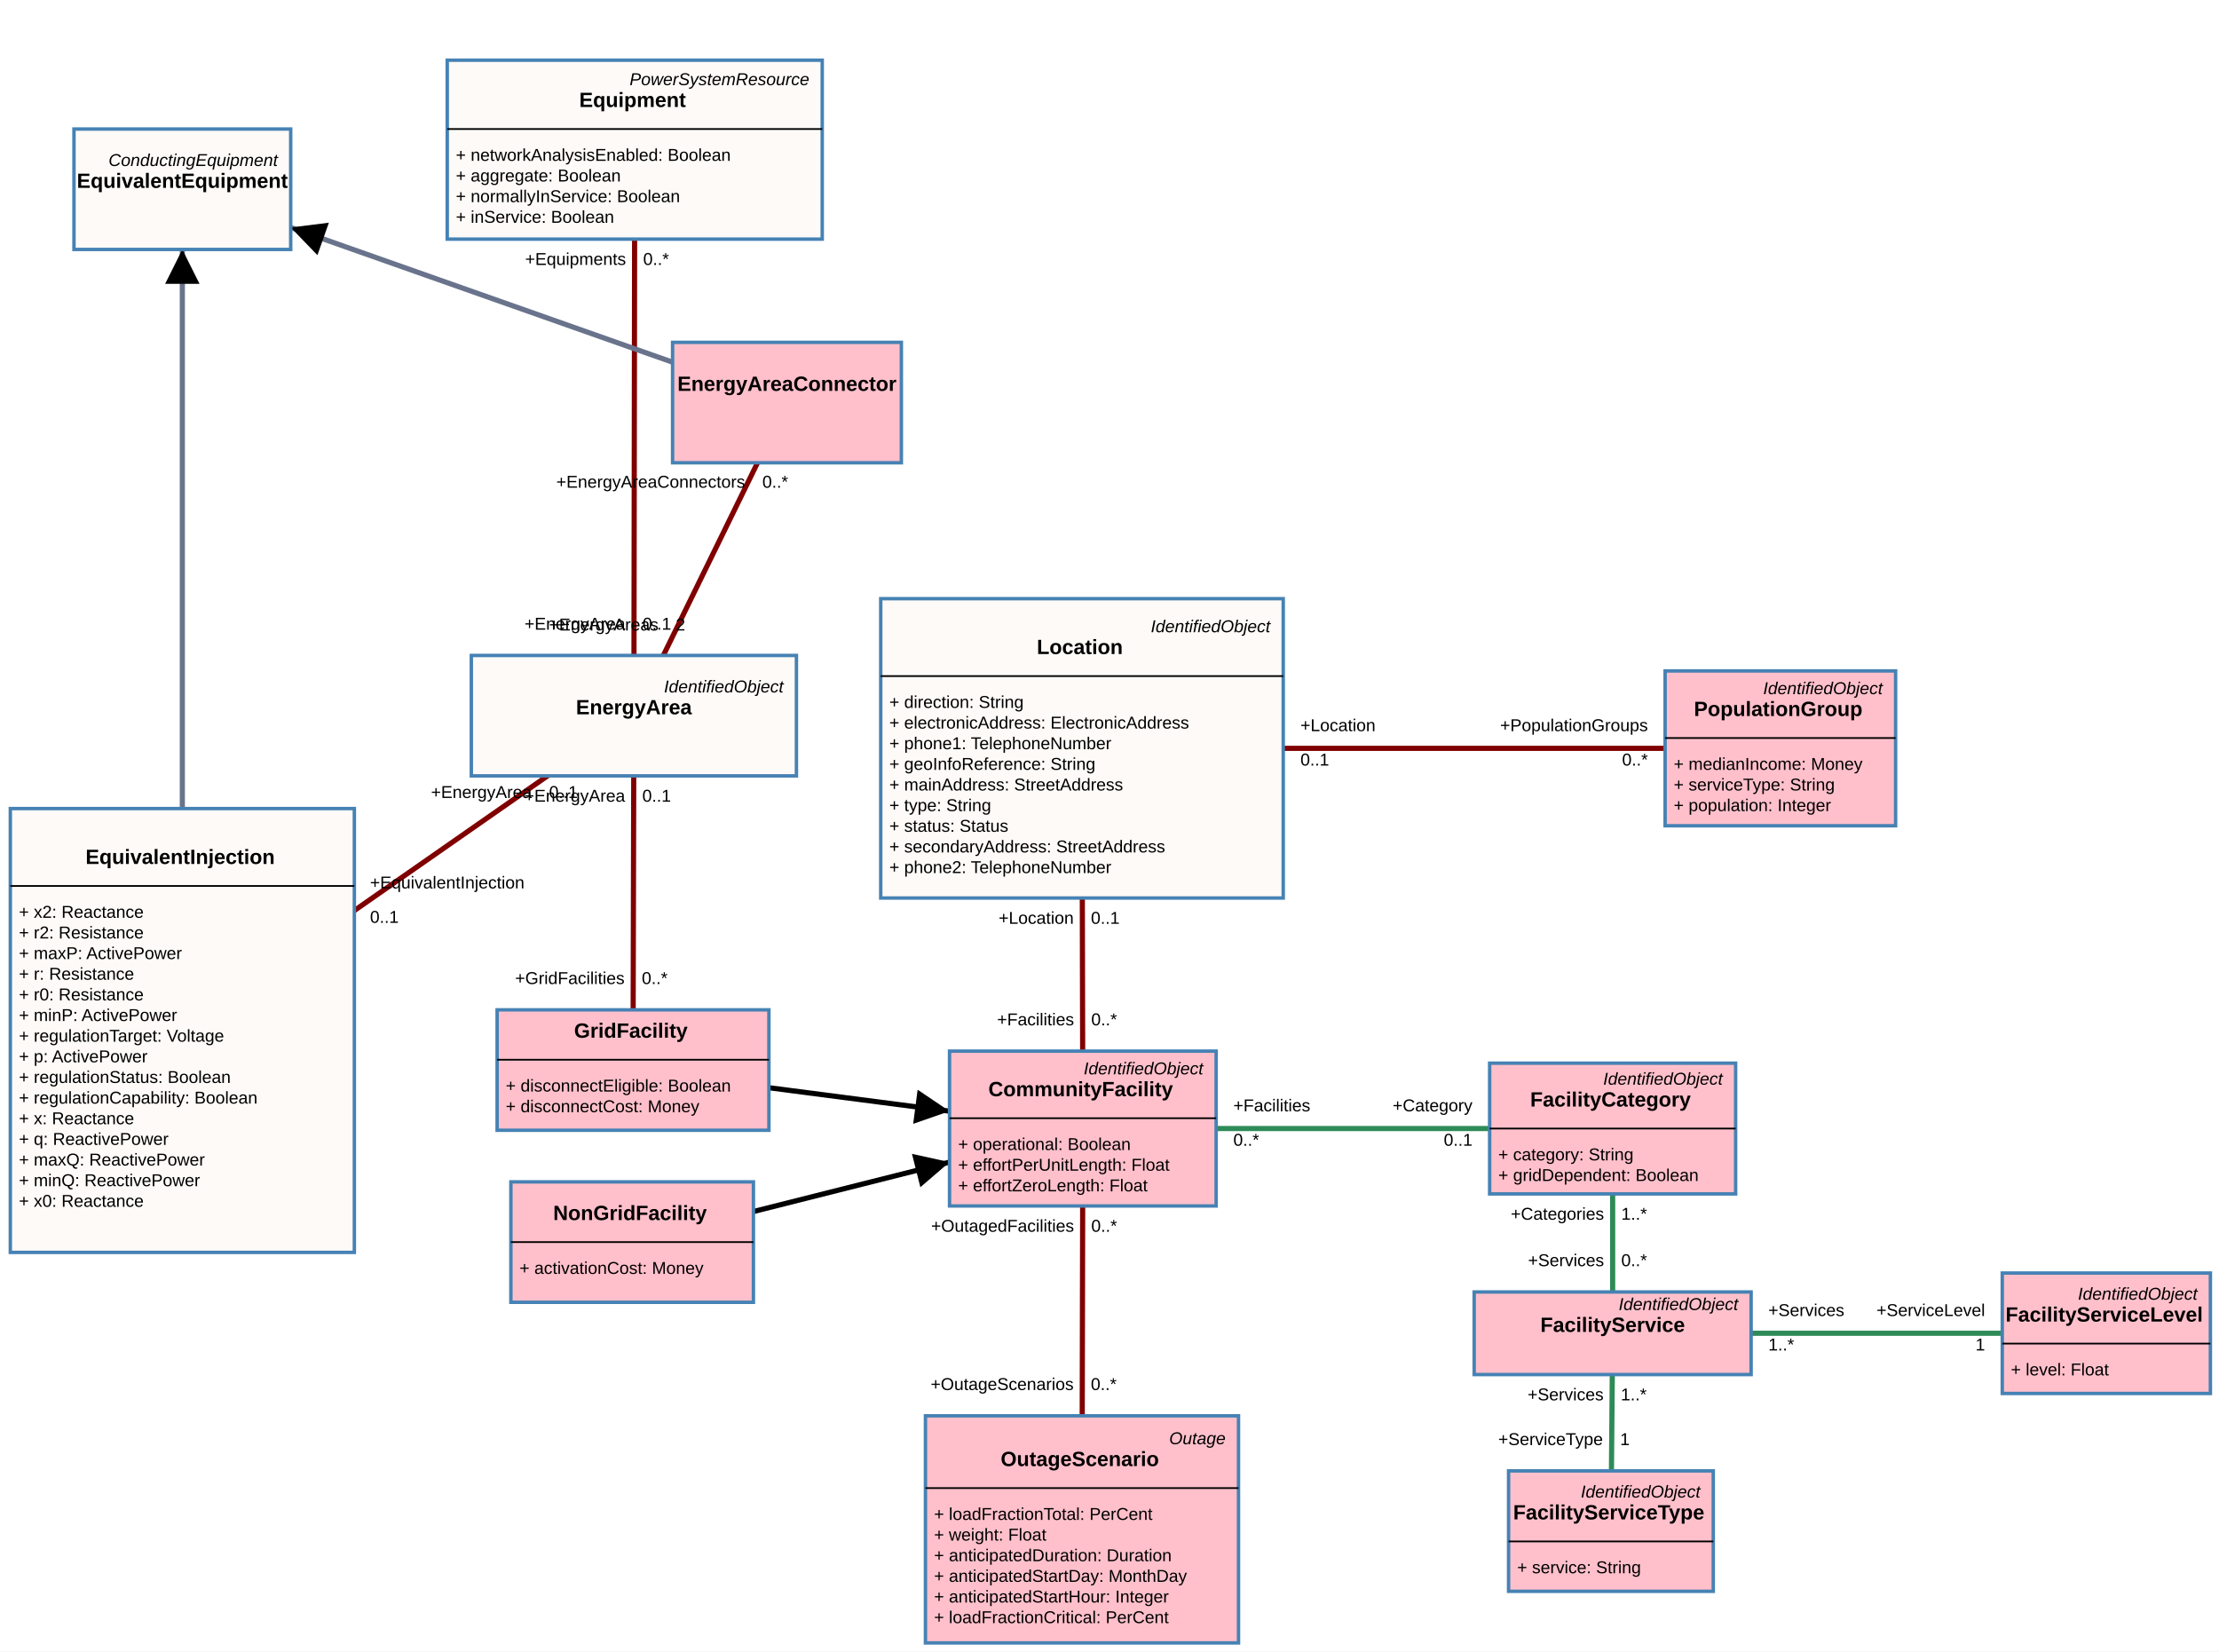
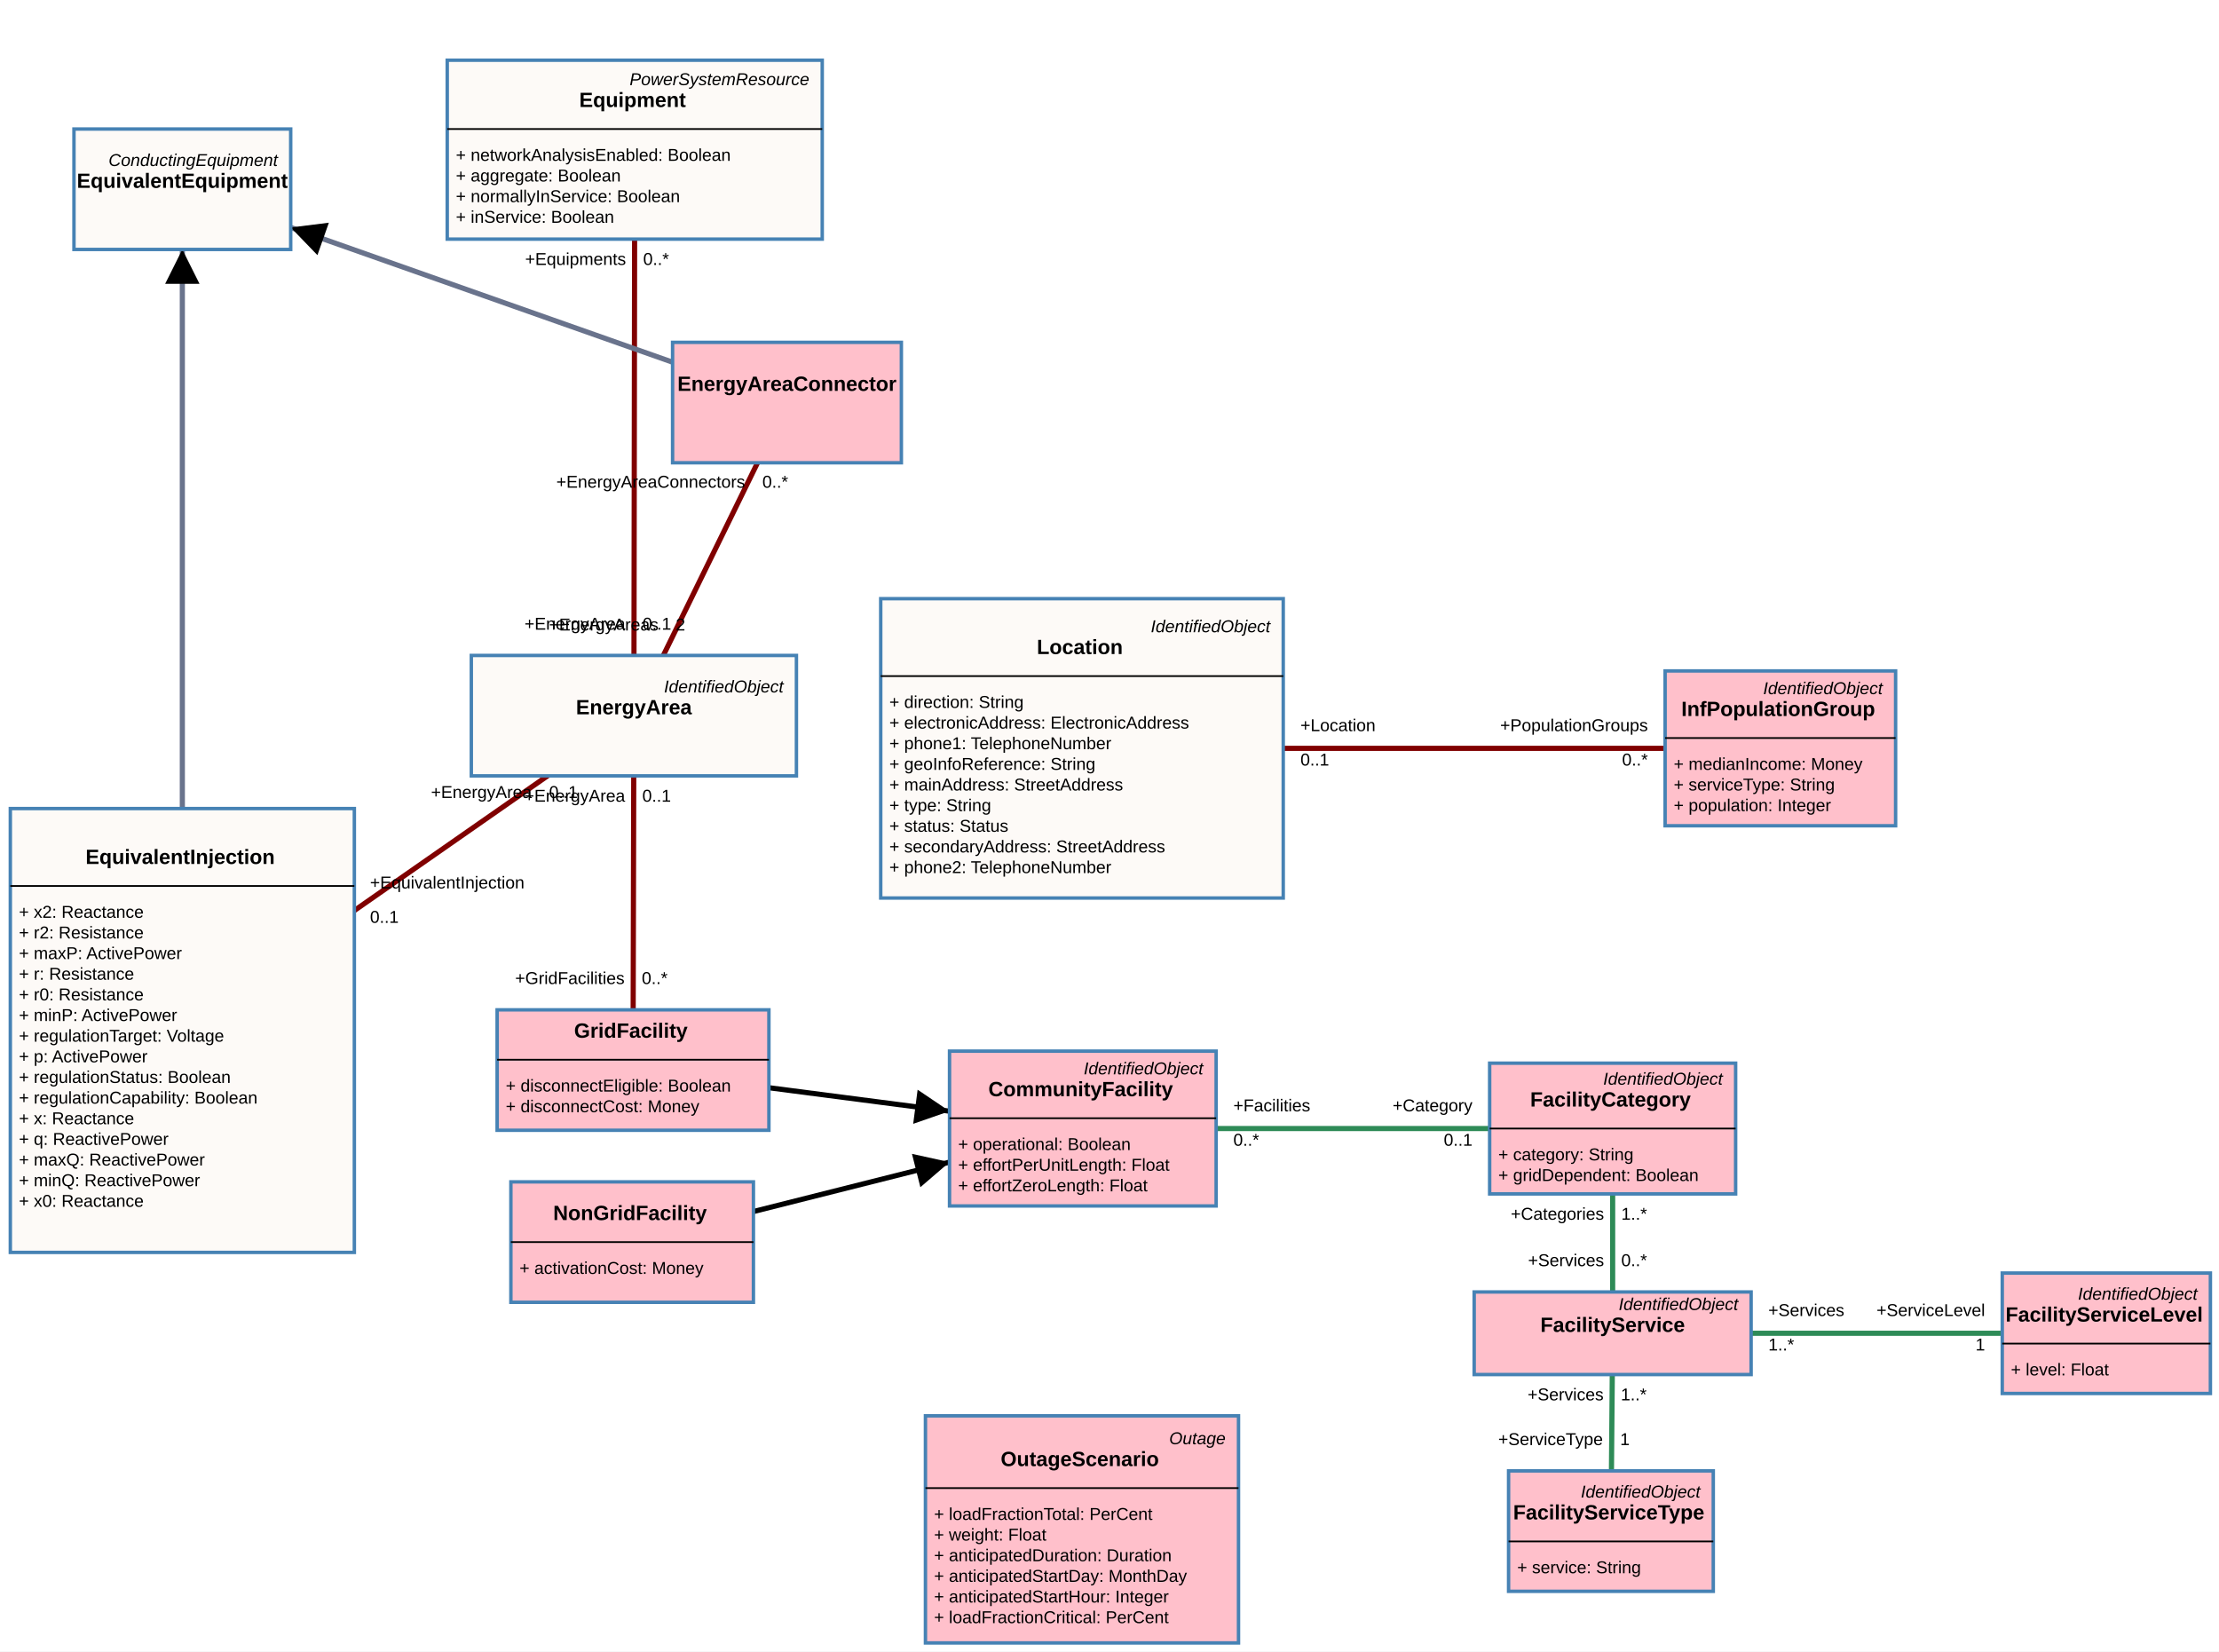
- <svg xmlns="http://www.w3.org/2000/svg" width="1290" height="960">
+ <svg xmlns="http://www.w3.org/2000/svg" width="1290" height="960" style="-webkit-tap-highlight-color: rgba(0, 0, 0, 0);">
  <rect width="100%" height="100%" fill="white" />
  <g class="zoom-group">
    <defs>
      <marker id="arrowhead" viewBox="-0 -5 10 10" refX="5" refY="0" orient="auto" markerWidth="10" markerHeight="10" xoverflow="visible">
        <path d="M 0,-5 L 10 ,0 L 0,5" fill="black" style="stroke: none;" />
      </marker>
    </defs>
    <line class="link" x1="106" y1="599" x2="106" y2="110" stroke="#69738c" stroke-width="3" marker-end="url(#arrowhead)" />
    <line class="link" x1="367.5" y1="722" x2="629.5" y2="656" stroke="#000000" stroke-width="3" marker-end="url(#arrowhead)" />
    <line class="link" x1="368" y1="622" x2="629.5" y2="656" stroke="#000000" stroke-width="3" marker-end="url(#arrowhead)" />
-     <line class="link" x1="629" y1="435" x2="629.5" y2="656" stroke="#800000" stroke-width="3" />
    <line class="link" x1="1035" y1="435" x2="629" y2="435" stroke="#800000" stroke-width="3" />
    <line class="link" x1="629.5" y1="656" x2="937.5" y2="656" stroke="#2e8b57" stroke-width="3" />
-     <line class="link" x1="629" y1="889" x2="629.5" y2="656" stroke="#800000" stroke-width="3" />
    <line class="link" x1="937.5" y1="775" x2="937.5" y2="656" stroke="#2e8b57" stroke-width="3" />
    <line class="link" x1="937.5" y1="775" x2="936.5" y2="890" stroke="#2e8b57" stroke-width="3" />
    <line class="link" x1="1224.5" y1="775" x2="937.5" y2="775" stroke="#2e8b57" stroke-width="3" />
    <line class="link" x1="368" y1="622" x2="368.5" y2="416" stroke="#800000" stroke-width="3" />
    <line class="link" x1="368.5" y1="416" x2="457.5" y2="234" stroke="#800000" stroke-width="3" />
    <line class="link" x1="368.5" y1="416" x2="369" y2="87" stroke="#800000" stroke-width="3" />
    <line class="link" x1="368.5" y1="416" x2="106" y2="599" stroke="#800000" stroke-width="3" />
    <line class="link" x1="457.5" y1="234" x2="106" y2="110" stroke="#69738c" stroke-width="3" marker-end="url(#arrowhead)" />
    <line class="arrow" x2="106" y2="155" x1="106" y1="599" stroke="#69738c" stroke-width="2" marker-end="url(#arrowhead)" />
    <line class="arrow" x2="542.303" y2="677.966" x1="367.5" y1="722" stroke="#000000" stroke-width="2" marker-end="url(#arrowhead)" />
    <line class="arrow" x2="542.083" y2="644.634" x1="368" y1="622" stroke="#000000" stroke-width="2" marker-end="url(#arrowhead)" />
    <line class="arrow" x2="178.43" y2="135.552" x1="457.5" y1="234" stroke="#69738c" stroke-width="2" marker-end="url(#arrowhead)" />
    <g class="draggable" transform="translate(260, 35)">
      <rect class="box" width="218" height="104" style="fill: #fdfaf7; stroke: steelblue; stroke-width: 2px; cursor: move;" />
      <text x="0" y="0" text-anchor="start" font-size="10px">
        <tspan x="213" y="11" dy=".35em" text-anchor="end" style="font-family: Arial, sans-serif; font-weight: 400; font-style: italic; fill: black; font-size: 10px; pointer-events: none;">PowerSystemResource</tspan>
        <tspan x="109" y="23" dy=".35em" text-anchor="middle" style="font-family: Arial, sans-serif; font-weight: 700; font-style: normal; fill: black; font-size: 12px; pointer-events: none;">Equipment</tspan>
        <tspan x="5" y="55" dy=".35em" text-anchor="start" style="font-family: Arial, sans-serif; font-weight: 400; font-style: normal; fill: black; font-size: 10px; pointer-events: none;">+   networkAnalysisEnabled: Boolean</tspan>
        <tspan x="5" y="67" dy=".35em" text-anchor="start" style="font-family: Arial, sans-serif; font-weight: 400; font-style: normal; fill: black; font-size: 10px; pointer-events: none;">+   aggregate: Boolean</tspan>
        <tspan x="5" y="79" dy=".35em" text-anchor="start" style="font-family: Arial, sans-serif; font-weight: 400; font-style: normal; fill: black; font-size: 10px; pointer-events: none;">+   normallyInService: Boolean</tspan>
        <tspan x="5" y="91" dy=".35em" text-anchor="start" style="font-family: Arial, sans-serif; font-weight: 400; font-style: normal; fill: black; font-size: 10px; pointer-events: none;">+   inService: Boolean</tspan>
      </text>
      <line x1="0" x2="218" y1="40" y2="40" stroke="black" stroke-width="1" />
    </g>
    <g class="draggable" transform="translate(274, 381)">
      <rect class="box" width="189" height="70" style="fill: #fdfaf7; stroke: steelblue; stroke-width: 2px; cursor: move;" />
      <text x="0" y="0" text-anchor="start" font-size="10px">
        <tspan x="184" y="18" dy=".35em" text-anchor="end" style="font-family: Arial, sans-serif; font-weight: 400; font-style: italic; fill: black; font-size: 10px; pointer-events: none;">IdentifiedObject</tspan>
        <tspan x="94.5" y="30" dy=".35em" text-anchor="middle" style="font-family: Arial, sans-serif; font-weight: 700; font-style: normal; fill: black; font-size: 12px; pointer-events: none;">EnergyArea</tspan>
      </text>
    </g>
    <g class="draggable" transform="translate(43, 75)">
      <rect class="box" width="126" height="70" style="fill: #fdfaf7; stroke: steelblue; stroke-width: 2px; cursor: move;" />
      <text x="0" y="0" text-anchor="start" font-size="10px">
        <tspan x="121" y="18" dy=".35em" text-anchor="end" style="font-family: Arial, sans-serif; font-weight: 400; font-style: italic; fill: black; font-size: 10px; pointer-events: none;">ConductingEquipment</tspan>
        <tspan x="63" y="30" dy=".35em" text-anchor="middle" style="font-family: Arial, sans-serif; font-weight: 700; font-style: normal; fill: black; font-size: 12px; pointer-events: none;">EquivalentEquipment</tspan>
      </text>
    </g>
    <g class="draggable" transform="translate(6, 470)">
      <rect class="box" width="200" height="258" style="fill: #fdfaf7; stroke: steelblue; stroke-width: 2px; cursor: move;" />
      <text x="0" y="0" text-anchor="start" font-size="10px">
        <tspan x="100" y="28" dy=".35em" text-anchor="middle" style="font-family: Arial, sans-serif; font-weight: 700; font-style: normal; fill: black; font-size: 12px; pointer-events: none;">EquivalentInjection</tspan>
        <tspan x="5" y="60" dy=".35em" text-anchor="start" style="font-family: Arial, sans-serif; font-weight: 400; font-style: normal; fill: black; font-size: 10px; pointer-events: none;">+   x2: Reactance</tspan>
        <tspan x="5" y="72" dy=".35em" text-anchor="start" style="font-family: Arial, sans-serif; font-weight: 400; font-style: normal; fill: black; font-size: 10px; pointer-events: none;">+   r2: Resistance</tspan>
        <tspan x="5" y="84" dy=".35em" text-anchor="start" style="font-family: Arial, sans-serif; font-weight: 400; font-style: normal; fill: black; font-size: 10px; pointer-events: none;">+   maxP: ActivePower</tspan>
        <tspan x="5" y="96" dy=".35em" text-anchor="start" style="font-family: Arial, sans-serif; font-weight: 400; font-style: normal; fill: black; font-size: 10px; pointer-events: none;">+   r: Resistance</tspan>
        <tspan x="5" y="108" dy=".35em" text-anchor="start" style="font-family: Arial, sans-serif; font-weight: 400; font-style: normal; fill: black; font-size: 10px; pointer-events: none;">+   r0: Resistance</tspan>
        <tspan x="5" y="120" dy=".35em" text-anchor="start" style="font-family: Arial, sans-serif; font-weight: 400; font-style: normal; fill: black; font-size: 10px; pointer-events: none;">+   minP: ActivePower</tspan>
        <tspan x="5" y="132" dy=".35em" text-anchor="start" style="font-family: Arial, sans-serif; font-weight: 400; font-style: normal; fill: black; font-size: 10px; pointer-events: none;">+   regulationTarget: Voltage</tspan>
        <tspan x="5" y="144" dy=".35em" text-anchor="start" style="font-family: Arial, sans-serif; font-weight: 400; font-style: normal; fill: black; font-size: 10px; pointer-events: none;">+   p: ActivePower</tspan>
        <tspan x="5" y="156" dy=".35em" text-anchor="start" style="font-family: Arial, sans-serif; font-weight: 400; font-style: normal; fill: black; font-size: 10px; pointer-events: none;">+   regulationStatus: Boolean</tspan>
        <tspan x="5" y="168" dy=".35em" text-anchor="start" style="font-family: Arial, sans-serif; font-weight: 400; font-style: normal; fill: black; font-size: 10px; pointer-events: none;">+   regulationCapability: Boolean</tspan>
        <tspan x="5" y="180" dy=".35em" text-anchor="start" style="font-family: Arial, sans-serif; font-weight: 400; font-style: normal; fill: black; font-size: 10px; pointer-events: none;">+   x: Reactance</tspan>
        <tspan x="5" y="192" dy=".35em" text-anchor="start" style="font-family: Arial, sans-serif; font-weight: 400; font-style: normal; fill: black; font-size: 10px; pointer-events: none;">+   q: ReactivePower</tspan>
        <tspan x="5" y="204" dy=".35em" text-anchor="start" style="font-family: Arial, sans-serif; font-weight: 400; font-style: normal; fill: black; font-size: 10px; pointer-events: none;">+   maxQ: ReactivePower</tspan>
        <tspan x="5" y="216" dy=".35em" text-anchor="start" style="font-family: Arial, sans-serif; font-weight: 400; font-style: normal; fill: black; font-size: 10px; pointer-events: none;">+   minQ: ReactivePower</tspan>
        <tspan x="5" y="228" dy=".35em" text-anchor="start" style="font-family: Arial, sans-serif; font-weight: 400; font-style: normal; fill: black; font-size: 10px; pointer-events: none;">+   x0: Reactance</tspan>
      </text>
      <line x1="0" x2="200" y1="45" y2="45" stroke="black" stroke-width="1" />
    </g>
    <g class="draggable" transform="translate(512, 348)">
      <rect class="box" width="234" height="174" style="fill: #fdfaf7; stroke: steelblue; stroke-width: 2px; cursor: move;" />
      <text x="0" y="0" text-anchor="start" font-size="10px">
        <tspan x="229" y="16" dy=".35em" text-anchor="end" style="font-family: Arial, sans-serif; font-weight: 400; font-style: italic; fill: black; font-size: 10px; pointer-events: none;">IdentifiedObject</tspan>
        <tspan x="117" y="28" dy=".35em" text-anchor="middle" style="font-family: Arial, sans-serif; font-weight: 700; font-style: normal; fill: black; font-size: 12px; pointer-events: none;">Location</tspan>
        <tspan x="5" y="60" dy=".35em" text-anchor="start" style="font-family: Arial, sans-serif; font-weight: 400; font-style: normal; fill: black; font-size: 10px; pointer-events: none;">+   direction: String</tspan>
        <tspan x="5" y="72" dy=".35em" text-anchor="start" style="font-family: Arial, sans-serif; font-weight: 400; font-style: normal; fill: black; font-size: 10px; pointer-events: none;">+   electronicAddress: ElectronicAddress</tspan>
        <tspan x="5" y="84" dy=".35em" text-anchor="start" style="font-family: Arial, sans-serif; font-weight: 400; font-style: normal; fill: black; font-size: 10px; pointer-events: none;">+   phone1: TelephoneNumber</tspan>
        <tspan x="5" y="96" dy=".35em" text-anchor="start" style="font-family: Arial, sans-serif; font-weight: 400; font-style: normal; fill: black; font-size: 10px; pointer-events: none;">+   geoInfoReference: String</tspan>
        <tspan x="5" y="108" dy=".35em" text-anchor="start" style="font-family: Arial, sans-serif; font-weight: 400; font-style: normal; fill: black; font-size: 10px; pointer-events: none;">+   mainAddress: StreetAddress</tspan>
        <tspan x="5" y="120" dy=".35em" text-anchor="start" style="font-family: Arial, sans-serif; font-weight: 400; font-style: normal; fill: black; font-size: 10px; pointer-events: none;">+   type: String</tspan>
        <tspan x="5" y="132" dy=".35em" text-anchor="start" style="font-family: Arial, sans-serif; font-weight: 400; font-style: normal; fill: black; font-size: 10px; pointer-events: none;">+   status: Status</tspan>
        <tspan x="5" y="144" dy=".35em" text-anchor="start" style="font-family: Arial, sans-serif; font-weight: 400; font-style: normal; fill: black; font-size: 10px; pointer-events: none;">+   secondaryAddress: StreetAddress</tspan>
        <tspan x="5" y="156" dy=".35em" text-anchor="start" style="font-family: Arial, sans-serif; font-weight: 400; font-style: normal; fill: black; font-size: 10px; pointer-events: none;">+   phone2: TelephoneNumber</tspan>
      </text>
      <line x1="0" x2="234" y1="45" y2="45" stroke="black" stroke-width="1" />
    </g>
    <g class="draggable" transform="translate(538, 823)">
      <rect class="box" width="182" height="132" style="fill: #ffc0cb; stroke: steelblue; stroke-width: 2px; cursor: move;" />
      <text x="0" y="0" text-anchor="start" font-size="10px">
        <tspan x="177" y="13" dy=".35em" text-anchor="end" style="font-family: Arial, sans-serif; font-weight: 400; font-style: italic; fill: black; font-size: 10px; pointer-events: none;">Outage</tspan>
        <tspan x="91" y="25" dy=".35em" text-anchor="middle" style="font-family: Arial, sans-serif; font-weight: 700; font-style: normal; fill: black; font-size: 12px; pointer-events: none;">OutageScenario</tspan>
        <tspan x="5" y="57" dy=".35em" text-anchor="start" style="font-family: Arial, sans-serif; font-weight: 400; font-style: normal; fill: black; font-size: 10px; pointer-events: none;">+   loadFractionTotal: PerCent</tspan>
        <tspan x="5" y="69" dy=".35em" text-anchor="start" style="font-family: Arial, sans-serif; font-weight: 400; font-style: normal; fill: black; font-size: 10px; pointer-events: none;">+   weight: Float</tspan>
        <tspan x="5" y="81" dy=".35em" text-anchor="start" style="font-family: Arial, sans-serif; font-weight: 400; font-style: normal; fill: black; font-size: 10px; pointer-events: none;">+   anticipatedDuration: Duration</tspan>
        <tspan x="5" y="93" dy=".35em" text-anchor="start" style="font-family: Arial, sans-serif; font-weight: 400; font-style: normal; fill: black; font-size: 10px; pointer-events: none;">+   anticipatedStartDay: MonthDay</tspan>
        <tspan x="5" y="105" dy=".35em" text-anchor="start" style="font-family: Arial, sans-serif; font-weight: 400; font-style: normal; fill: black; font-size: 10px; pointer-events: none;">+   anticipatedStartHour: Integer</tspan>
        <tspan x="5" y="117" dy=".35em" text-anchor="start" style="font-family: Arial, sans-serif; font-weight: 400; font-style: normal; fill: black; font-size: 10px; pointer-events: none;">+   loadFractionCritical: PerCent</tspan>
      </text>
      <line x1="0" x2="182" y1="42" y2="42" stroke="black" stroke-width="1" />
    </g>
    <g class="draggable" transform="translate(866, 618)">
      <rect class="box" width="143" height="76" style="fill: #ffc0cb; stroke: steelblue; stroke-width: 2px; cursor: move;" />
      <text x="0" y="0" text-anchor="start" font-size="10px">
        <tspan x="138" y="9" dy=".35em" text-anchor="end" style="font-family: Arial, sans-serif; font-weight: 400; font-style: italic; fill: black; font-size: 10px; pointer-events: none;">IdentifiedObject</tspan>
        <tspan x="71.5" y="21" dy=".35em" text-anchor="middle" style="font-family: Arial, sans-serif; font-weight: 700; font-style: normal; fill: black; font-size: 12px; pointer-events: none;">FacilityCategory</tspan>
        <tspan x="5" y="53" dy=".35em" text-anchor="start" style="font-family: Arial, sans-serif; font-weight: 400; font-style: normal; fill: black; font-size: 10px; pointer-events: none;">+   category: String</tspan>
        <tspan x="5" y="65" dy=".35em" text-anchor="start" style="font-family: Arial, sans-serif; font-weight: 400; font-style: normal; fill: black; font-size: 10px; pointer-events: none;">+   gridDependent: Boolean</tspan>
      </text>
      <line x1="0" x2="143" y1="38" y2="38" stroke="black" stroke-width="1" />
    </g>
    <g class="draggable" transform="translate(552, 611)">
      <rect class="box" width="155" height="90" style="fill: #ffc0cb; stroke: steelblue; stroke-width: 2px; cursor: move;" />
      <text x="0" y="0" text-anchor="start" font-size="10px">
        <tspan x="150" y="10" dy=".35em" text-anchor="end" style="font-family: Arial, sans-serif; font-weight: 400; font-style: italic; fill: black; font-size: 10px; pointer-events: none;">IdentifiedObject</tspan>
        <tspan x="77.5" y="22" dy=".35em" text-anchor="middle" style="font-family: Arial, sans-serif; font-weight: 700; font-style: normal; fill: black; font-size: 12px; pointer-events: none;">CommunityFacility</tspan>
        <tspan x="5" y="54" dy=".35em" text-anchor="start" style="font-family: Arial, sans-serif; font-weight: 400; font-style: normal; fill: black; font-size: 10px; pointer-events: none;">+   operational: Boolean</tspan>
        <tspan x="5" y="66" dy=".35em" text-anchor="start" style="font-family: Arial, sans-serif; font-weight: 400; font-style: normal; fill: black; font-size: 10px; pointer-events: none;">+   effortPerUnitLength: Float</tspan>
        <tspan x="5" y="78" dy=".35em" text-anchor="start" style="font-family: Arial, sans-serif; font-weight: 400; font-style: normal; fill: black; font-size: 10px; pointer-events: none;">+   effortZeroLength: Float</tspan>
      </text>
      <line x1="0" x2="155" y1="39" y2="39" stroke="black" stroke-width="1" />
    </g>
    <g class="draggable" transform="translate(289, 587)">
      <rect class="box" width="158" height="70" style="fill: #ffc0cb; stroke: steelblue; stroke-width: 2px; cursor: move;" />
      <text x="0" y="0" text-anchor="start" font-size="10px">
        <tspan x="79" y="12" dy=".35em" text-anchor="middle" style="font-family: Arial, sans-serif; font-weight: 700; font-style: normal; fill: black; font-size: 12px; pointer-events: none;">GridFacility</tspan>
        <tspan x="5" y="44" dy=".35em" text-anchor="start" style="font-family: Arial, sans-serif; font-weight: 400; font-style: normal; fill: black; font-size: 10px; pointer-events: none;">+   disconnectEligible: Boolean</tspan>
        <tspan x="5" y="56" dy=".35em" text-anchor="start" style="font-family: Arial, sans-serif; font-weight: 400; font-style: normal; fill: black; font-size: 10px; pointer-events: none;">+   disconnectCost: Money</tspan>
      </text>
      <line x1="0" x2="158" y1="29" y2="29" stroke="black" stroke-width="1" />
    </g>
    <g class="draggable" transform="translate(297, 687)">
      <rect class="box" width="141" height="70" style="fill: #ffc0cb; stroke: steelblue; stroke-width: 2px; cursor: move;" />
      <text x="0" y="0" text-anchor="start" font-size="10px">
        <tspan x="70.5" y="18" dy=".35em" text-anchor="middle" style="font-family: Arial, sans-serif; font-weight: 700; font-style: normal; fill: black; font-size: 12px; pointer-events: none;">NonGridFacility</tspan>
        <tspan x="5" y="50" dy=".35em" text-anchor="start" style="font-family: Arial, sans-serif; font-weight: 400; font-style: normal; fill: black; font-size: 10px; pointer-events: none;">+   activationCost: Money</tspan>
      </text>
      <line x1="0" x2="141" y1="35" y2="35" stroke="black" stroke-width="1" />
    </g>
    <g class="draggable" transform="translate(857, 751)">
      <rect class="box" width="161" height="48" style="fill: #ffc0cb; stroke: steelblue; stroke-width: 2px; cursor: move;" />
      <text x="0" y="0" text-anchor="start" font-size="10px">
        <tspan x="156" y="7" dy=".35em" text-anchor="end" style="font-family: Arial, sans-serif; font-weight: 400; font-style: italic; fill: black; font-size: 10px; pointer-events: none;">IdentifiedObject</tspan>
        <tspan x="80.5" y="19" dy=".35em" text-anchor="middle" style="font-family: Arial, sans-serif; font-weight: 700; font-style: normal; fill: black; font-size: 12px; pointer-events: none;">FacilityService</tspan>
      </text>
    </g>
    <g class="draggable" transform="translate(1164, 740)">
      <rect class="box" width="121" height="70" style="fill: #ffc0cb; stroke: steelblue; stroke-width: 2px; cursor: move;" />
      <text x="0" y="0" text-anchor="start" font-size="10px">
        <tspan x="116" y="12" dy=".35em" text-anchor="end" style="font-family: Arial, sans-serif; font-weight: 400; font-style: italic; fill: black; font-size: 10px; pointer-events: none;">IdentifiedObject</tspan>
        <tspan x="60.5" y="24" dy=".35em" text-anchor="middle" style="font-family: Arial, sans-serif; font-weight: 700; font-style: normal; fill: black; font-size: 12px; pointer-events: none;">FacilityServiceLevel</tspan>
        <tspan x="5" y="56" dy=".35em" text-anchor="start" style="font-family: Arial, sans-serif; font-weight: 400; font-style: normal; fill: black; font-size: 10px; pointer-events: none;">+   level: Float</tspan>
      </text>
      <line x1="0" x2="121" y1="41" y2="41" stroke="black" stroke-width="1" />
    </g>
    <g class="draggable" transform="translate(968, 390)">
      <rect class="box" width="134" height="90" style="fill: #ffc0cb; stroke: steelblue; stroke-width: 2px; cursor: move;" />
      <text x="0" y="0" text-anchor="start" font-size="10px">
        <tspan x="129" y="10" dy=".35em" text-anchor="end" style="font-family: Arial, sans-serif; font-weight: 400; font-style: italic; fill: black; font-size: 10px; pointer-events: none;">IdentifiedObject</tspan>
-         <tspan x="67" y="22" dy=".35em" text-anchor="middle" style="font-family: Arial, sans-serif; font-weight: 700; font-style: normal; fill: black; font-size: 12px; pointer-events: none;">PopulationGroup</tspan>
+         <tspan x="67" y="22" dy=".35em" text-anchor="middle" style="font-family: Arial, sans-serif; font-weight: 700; font-style: normal; fill: black; font-size: 12px; pointer-events: none;">InfPopulationGroup</tspan>
        <tspan x="5" y="54" dy=".35em" text-anchor="start" style="font-family: Arial, sans-serif; font-weight: 400; font-style: normal; fill: black; font-size: 10px; pointer-events: none;">+   medianIncome: Money</tspan>
        <tspan x="5" y="66" dy=".35em" text-anchor="start" style="font-family: Arial, sans-serif; font-weight: 400; font-style: normal; fill: black; font-size: 10px; pointer-events: none;">+   serviceType: String</tspan>
        <tspan x="5" y="78" dy=".35em" text-anchor="start" style="font-family: Arial, sans-serif; font-weight: 400; font-style: normal; fill: black; font-size: 10px; pointer-events: none;">+   population: Integer</tspan>
      </text>
      <line x1="0" x2="134" y1="39" y2="39" stroke="black" stroke-width="1" />
    </g>
    <g class="draggable" transform="translate(877, 855)">
      <rect class="box" width="119" height="70" style="fill: #ffc0cb; stroke: steelblue; stroke-width: 2px; cursor: move;" />
      <text x="0" y="0" text-anchor="start" font-size="10px">
        <tspan x="114" y="12" dy=".35em" text-anchor="end" style="font-family: Arial, sans-serif; font-weight: 400; font-style: italic; fill: black; font-size: 10px; pointer-events: none;">IdentifiedObject</tspan>
        <tspan x="59.5" y="24" dy=".35em" text-anchor="middle" style="font-family: Arial, sans-serif; font-weight: 700; font-style: normal; fill: black; font-size: 12px; pointer-events: none;">FacilityServiceType</tspan>
        <tspan x="5" y="56" dy=".35em" text-anchor="start" style="font-family: Arial, sans-serif; font-weight: 400; font-style: normal; fill: black; font-size: 10px; pointer-events: none;">+   service: String</tspan>
      </text>
      <line x1="0" x2="119" y1="41" y2="41" stroke="black" stroke-width="1" />
    </g>
    <g class="draggable" transform="translate(391, 199)">
      <rect class="box" width="133" height="70" style="fill: #ffc0cb; stroke: steelblue; stroke-width: 2px; cursor: move;" />
      <text x="0" y="0" text-anchor="start" font-size="10px">
        <tspan x="66.5" y="24" dy=".35em" text-anchor="middle" style="font-family: Arial, sans-serif; font-weight: 700; font-style: normal; fill: black; font-size: 12px; pointer-events: none;">EnergyAreaConnector</tspan>
      </text>
    </g>
    <text class="link-text-start-top" x="101" y="465" text-anchor="end" dy="-1em" style="font-family: Arial, sans-serif; font-size: 10px; fill: black;" />
    <text class="link-text-start-top" x="447.849" y="703.019" text-anchor="start" dy="-1em" style="font-family: Arial, sans-serif; font-size: 10px; fill: black;" />
    <text class="link-text-start-top" x="456.958" y="632.916" text-anchor="start" dy="-1em" style="font-family: Arial, sans-serif; font-size: 10px; fill: black;" />
-     <text class="link-text-start-top" x="624.208" y="527" text-anchor="end" dy="1em" style="font-family: Arial, sans-serif; font-size: 10px; fill: black;">+Location</text>
    <text class="link-text-start-top" x="958" y="435" text-anchor="end" dy="-1em" style="font-family: Arial, sans-serif; font-size: 10px; fill: black;">+PopulationGroups</text>
    <text class="link-text-start-top" x="717" y="656" text-anchor="start" dy="-1em" style="font-family: Arial, sans-serif; font-size: 10px; fill: black;">+Facilities</text>
-     <text class="link-text-start-top" x="624.152" y="818" text-anchor="end" dy="-1em" style="font-family: Arial, sans-serif; font-size: 10px; fill: black;">+OutageScenarios</text>
    <text class="link-text-start-top" x="932.5" y="746" text-anchor="end" dy="-1em" style="font-family: Arial, sans-serif; font-size: 10px; fill: black;">+Services</text>
    <text class="link-text-start-top" x="932.248" y="804" text-anchor="end" dy="1em" style="font-family: Arial, sans-serif; font-size: 10px; fill: black;">+Services</text>
    <text class="link-text-start-top" x="1154" y="775" text-anchor="end" dy="-1em" style="font-family: Arial, sans-serif; font-size: 10px; fill: black;">+ServiceLevel</text>
    <text class="link-text-start-top" x="363.097" y="582" text-anchor="end" dy="-1em" style="font-family: Arial, sans-serif; font-size: 10px; fill: black;">+GridFacilities</text>
    <text class="link-text-start-top" x="382.812" y="376.508" text-anchor="end" dy="-1em" style="font-family: Arial, sans-serif; font-size: 10px; fill: black;">+EnergyAreas</text>
    <text class="link-text-start-top" x="363.561" y="376" text-anchor="end" dy="-1em" style="font-family: Arial, sans-serif; font-size: 10px; fill: black;">+EnergyArea</text>
    <text class="link-text-start-top" x="309.193" y="453.859" text-anchor="end" dy="1em" style="font-family: Arial, sans-serif; font-size: 10px; fill: black;">+EnergyArea</text>
    <text class="link-text-start-top" x="381.285" y="208.877" text-anchor="end" dy="-1em" style="font-family: Arial, sans-serif; font-size: 10px; fill: black;" />
    <text class="link-text-start-btm" x="111" y="465" dy="-1em" text-anchor="start" style="font-family: Arial, sans-serif; font-size: 10px; fill: black;" />
    <text class="link-text-start-btm" x="447.849" y="703.019" dy="1em" text-anchor="start" style="font-family: Arial, sans-serif; font-size: 10px; fill: black;" />
    <text class="link-text-start-btm" x="456.958" y="632.916" dy="1em" text-anchor="start" style="font-family: Arial, sans-serif; font-size: 10px; fill: black;" />
-     <text class="link-text-start-btm" x="634.208" y="527" dy="1em" text-anchor="start" style="font-family: Arial, sans-serif; font-size: 10px; fill: black;">0..1</text>
    <text class="link-text-start-btm" x="958" y="435" dy="1em" text-anchor="end" style="font-family: Arial, sans-serif; font-size: 10px; fill: black;">0..*</text>
    <text class="link-text-start-btm" x="717" y="656" dy="1em" text-anchor="start" style="font-family: Arial, sans-serif; font-size: 10px; fill: black;">0..*</text>
-     <text class="link-text-start-btm" x="634.152" y="818" dy="-1em" text-anchor="start" style="font-family: Arial, sans-serif; font-size: 10px; fill: black;">0..*</text>
    <text class="link-text-start-btm" x="942.5" y="746" dy="-1em" text-anchor="start" style="font-family: Arial, sans-serif; font-size: 10px; fill: black;">0..*</text>
    <text class="link-text-start-btm" x="942.248" y="804" dy="1em" text-anchor="start" style="font-family: Arial, sans-serif; font-size: 10px; fill: black;">1..*</text>
    <text class="link-text-start-btm" x="1154" y="775" dy="1em" text-anchor="end" style="font-family: Arial, sans-serif; font-size: 10px; fill: black;">1</text>
    <text class="link-text-start-btm" x="373.097" y="582" dy="-1em" text-anchor="start" style="font-family: Arial, sans-serif; font-size: 10px; fill: black;">0..*</text>
    <text class="link-text-start-btm" x="392.812" y="376.508" dy="-1em" text-anchor="start" style="font-family: Arial, sans-serif; font-size: 10px; fill: black;">2</text>
    <text class="link-text-start-btm" x="373.561" y="376" dy="-1em" text-anchor="start" style="font-family: Arial, sans-serif; font-size: 10px; fill: black;">0..1</text>
    <text class="link-text-start-btm" x="319.193" y="453.859" dy="1em" text-anchor="start" style="font-family: Arial, sans-serif; font-size: 10px; fill: black;">0..1</text>
    <text class="link-text-start-btm" x="381.285" y="208.877" dy="1em" text-anchor="end" style="font-family: Arial, sans-serif; font-size: 10px; fill: black;" />
    <text class="link-text-end-top" x="101" y="150" dy="1em" text-anchor="end" style="font-family: Arial, sans-serif; font-size: 10px; fill: black;" />
    <text class="link-text-end-top" x="542.151" y="676.744" dy="-1em" text-anchor="end" style="font-family: Arial, sans-serif; font-size: 10px; fill: black;" />
    <text class="link-text-end-top" x="542.042" y="645.279" dy="-1em" text-anchor="end" style="font-family: Arial, sans-serif; font-size: 10px; fill: black;" />
-     <text class="link-text-end-top" x="624.387" y="606" dy="-1em" text-anchor="end" style="font-family: Arial, sans-serif; font-size: 10px; fill: black;">+Facilities</text>
    <text class="link-text-end-top" x="756" y="435" dy="-1em" text-anchor="start" style="font-family: Arial, sans-serif; font-size: 10px; fill: black;">+Location</text>
    <text class="link-text-end-top" x="856" y="656" dy="-1em" text-anchor="end" style="font-family: Arial, sans-serif; font-size: 10px; fill: black;">+Category</text>
-     <text class="link-text-end-top" x="624.393" y="706" dy="1em" text-anchor="end" style="font-family: Arial, sans-serif; font-size: 10px; fill: black;">+OutagedFacilities</text>
    <text class="link-text-end-top" x="932.5" y="699" dy="1em" text-anchor="end" style="font-family: Arial, sans-serif; font-size: 10px; fill: black;">+Categories</text>
    <text class="link-text-end-top" x="931.848" y="850" dy="-1em" text-anchor="end" style="font-family: Arial, sans-serif; font-size: 10px; fill: black;">+ServiceType</text>
    <text class="link-text-end-top" x="1028" y="775" dy="-1em" text-anchor="start" style="font-family: Arial, sans-serif; font-size: 10px; fill: black;">+Services</text>
    <text class="link-text-end-top" x="363.403" y="456" dy="1em" text-anchor="end" style="font-family: Arial, sans-serif; font-size: 10px; fill: black;">+EnergyArea</text>
    <text class="link-text-end-top" x="433.188" y="273.492" dy="1em" text-anchor="end" style="font-family: Arial, sans-serif; font-size: 10px; fill: black;">+EnergyAreaConnectors</text>
    <text class="link-text-end-top" x="363.913" y="144" dy="1em" text-anchor="end" style="font-family: Arial, sans-serif; font-size: 10px; fill: black;">+Equipments</text>
    <text class="link-text-end-top" x="215.102" y="526.426" dy="-1em" text-anchor="start" style="font-family: Arial, sans-serif; font-size: 10px; fill: black;">+EquivalentInjection</text>
    <text class="link-text-end-top" x="178.715" y="133.888" dy="-1em" text-anchor="start" style="font-family: Arial, sans-serif; font-size: 10px; fill: black;" />
    <text class="link-text-end-btm" x="111" y="150" dy="1em" text-anchor="start" style="font-family: Arial, sans-serif; font-size: 10px; fill: black;" />
    <text class="link-text-end-btm" x="542.151" y="676.744" dy="1em" text-anchor="end" style="font-family: Arial, sans-serif; font-size: 10px; fill: black;" />
    <text class="link-text-end-btm" x="542.042" y="645.279" dy="1em" text-anchor="end" style="font-family: Arial, sans-serif; font-size: 10px; fill: black;" />
-     <text class="link-text-end-btm" x="634.387" y="606" dy="-1em" text-anchor="start" style="font-family: Arial, sans-serif; font-size: 10px; fill: black;">0..*</text>
    <text class="link-text-end-btm" x="756" y="435" dy="1em" text-anchor="start" style="font-family: Arial, sans-serif; font-size: 10px; fill: black;">0..1</text>
    <text class="link-text-end-btm" x="856" y="656" dy="1em" text-anchor="end" style="font-family: Arial, sans-serif; font-size: 10px; fill: black;">0..1</text>
-     <text class="link-text-end-btm" x="634.393" y="706" dy="1em" text-anchor="start" style="font-family: Arial, sans-serif; font-size: 10px; fill: black;">0..*</text>
    <text class="link-text-end-btm" x="942.5" y="699" dy="1em" text-anchor="start" style="font-family: Arial, sans-serif; font-size: 10px; fill: black;">1..*</text>
    <text class="link-text-end-btm" x="941.848" y="850" dy="-1em" text-anchor="start" style="font-family: Arial, sans-serif; font-size: 10px; fill: black;">1</text>
    <text class="link-text-end-btm" x="1028" y="775" dy="1em" text-anchor="start" style="font-family: Arial, sans-serif; font-size: 10px; fill: black;">1..*</text>
    <text class="link-text-end-btm" x="373.403" y="456" dy="1em" text-anchor="start" style="font-family: Arial, sans-serif; font-size: 10px; fill: black;">0..1</text>
    <text class="link-text-end-btm" x="443.188" y="273.492" dy="1em" text-anchor="start" style="font-family: Arial, sans-serif; font-size: 10px; fill: black;">0..*</text>
    <text class="link-text-end-btm" x="373.913" y="144" dy="1em" text-anchor="start" style="font-family: Arial, sans-serif; font-size: 10px; fill: black;">0..*</text>
    <text class="link-text-end-btm" x="215.102" y="526.426" dy="1em" text-anchor="start" style="font-family: Arial, sans-serif; font-size: 10px; fill: black;">0..1</text>
    <text class="link-text-end-btm" x="178.715" y="133.888" dy="1em" text-anchor="start" style="font-family: Arial, sans-serif; font-size: 10px; fill: black;" />
  </g>
</svg>
